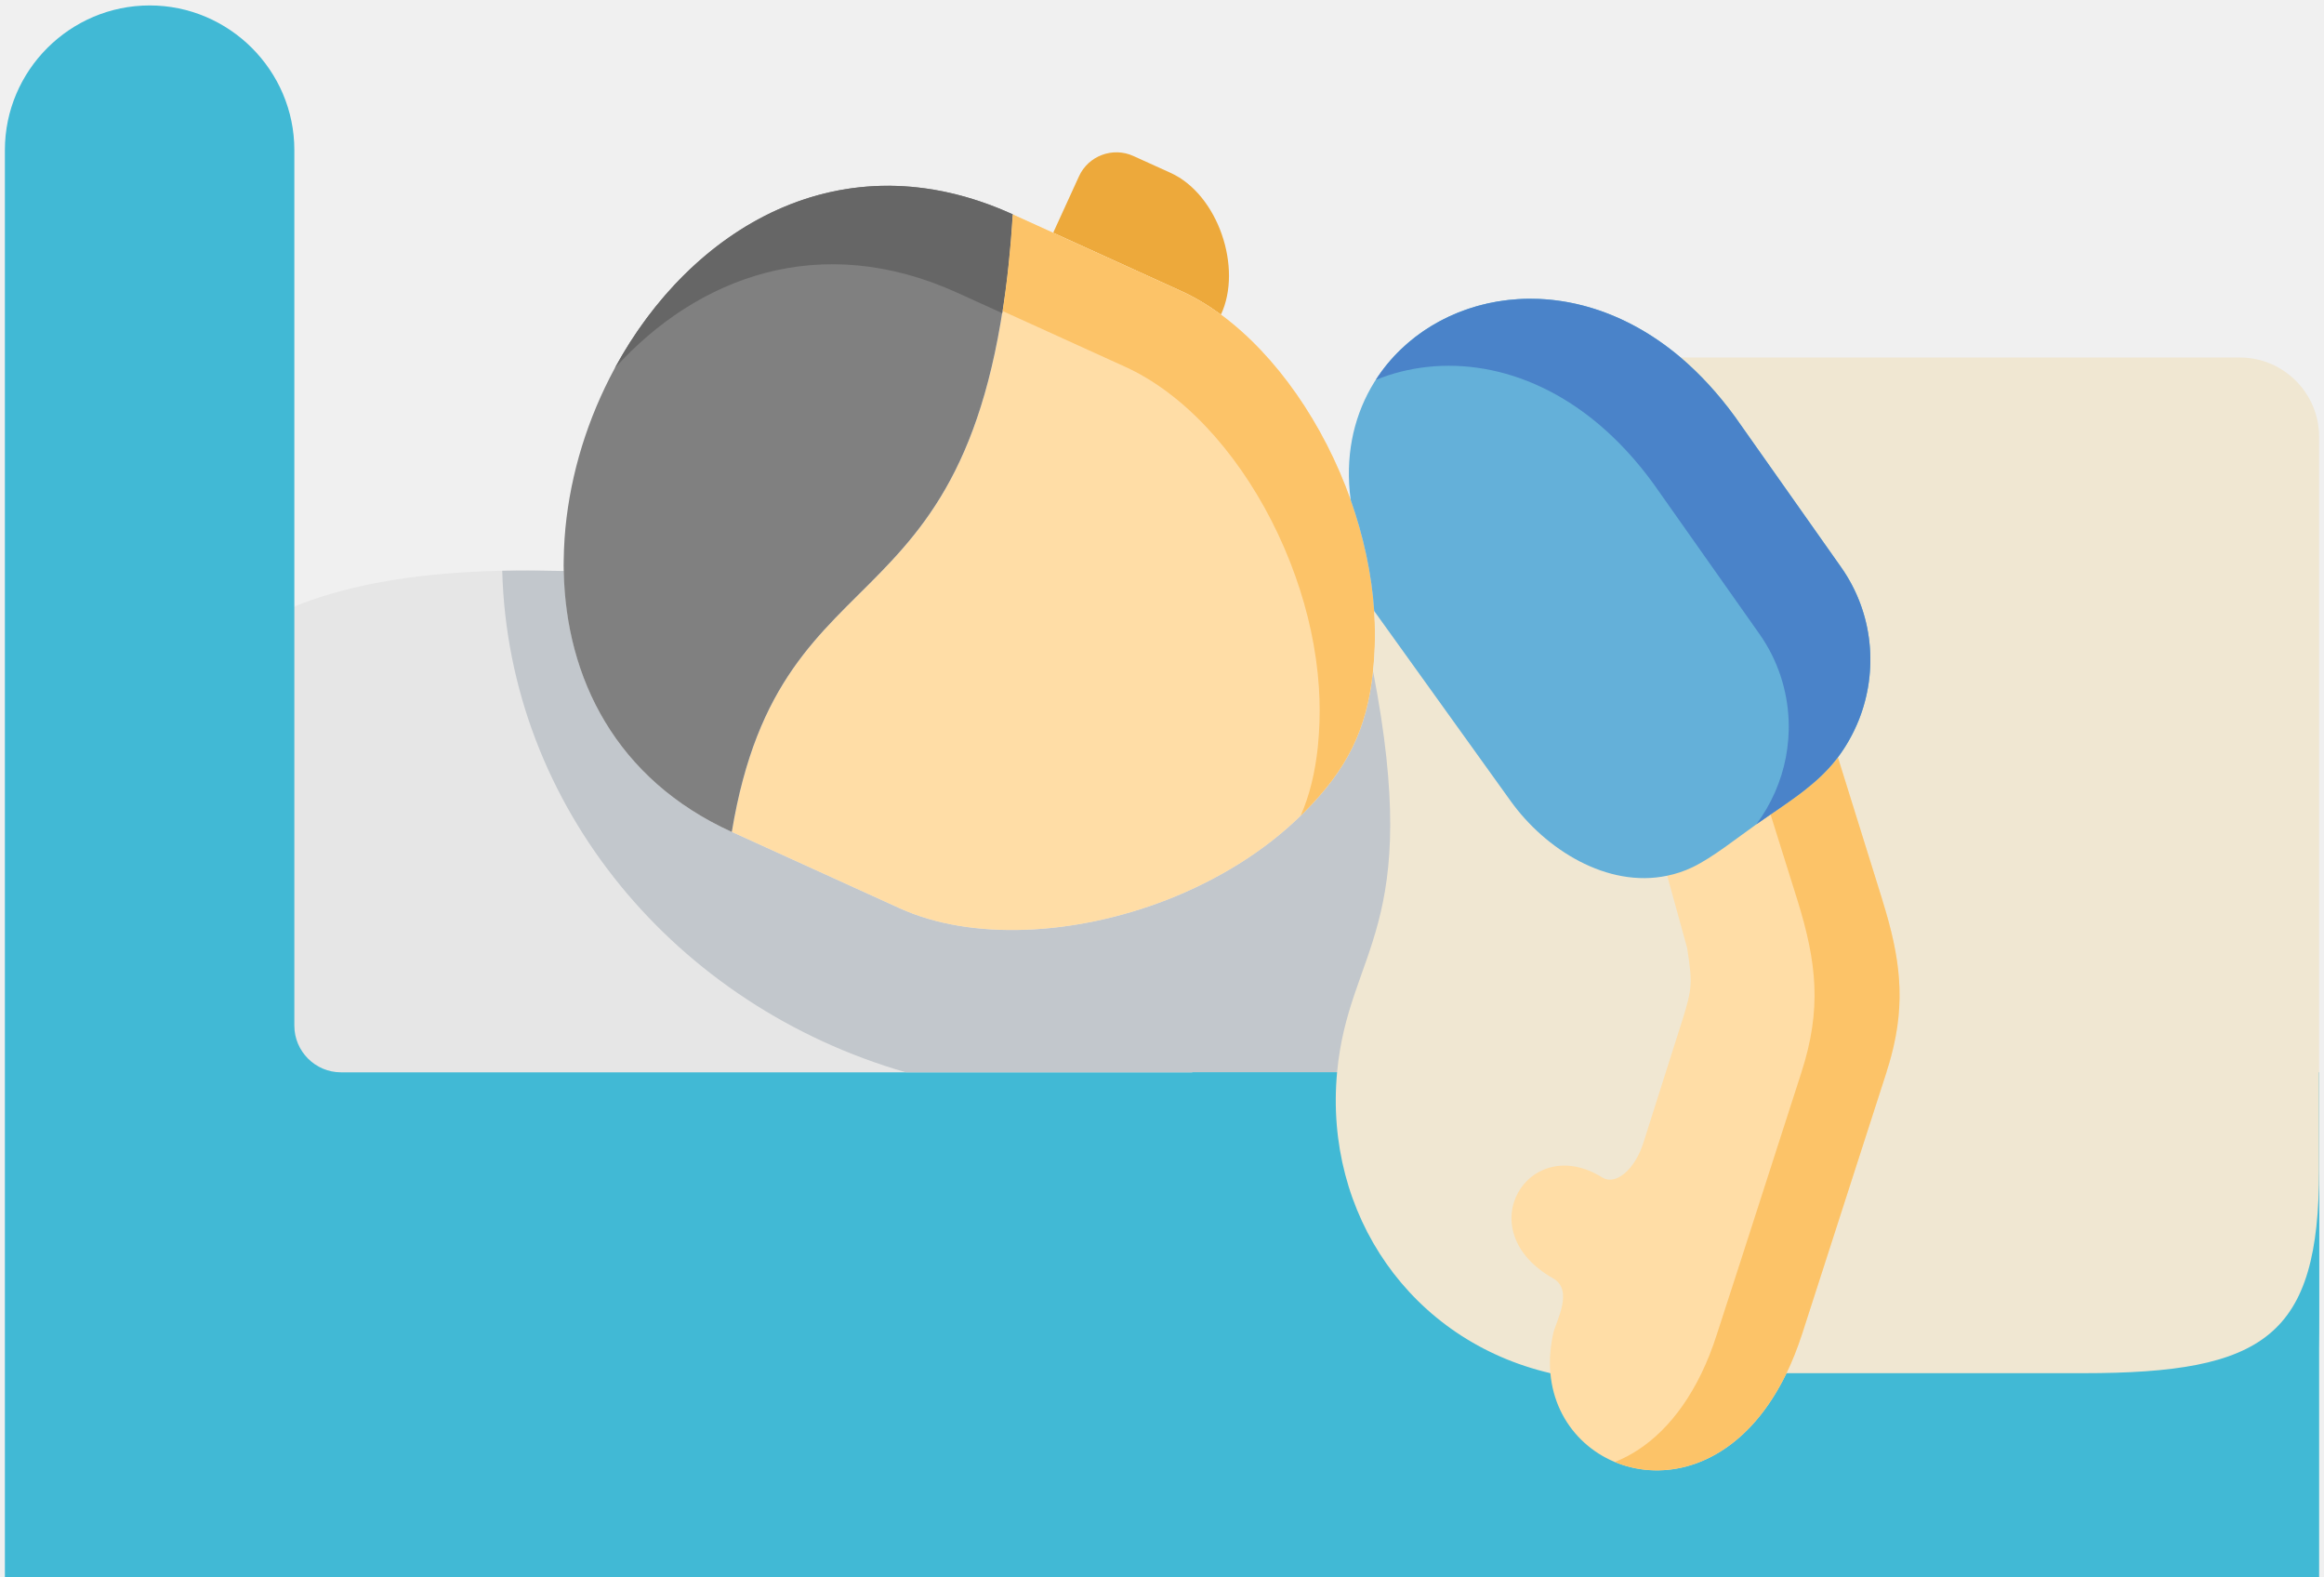
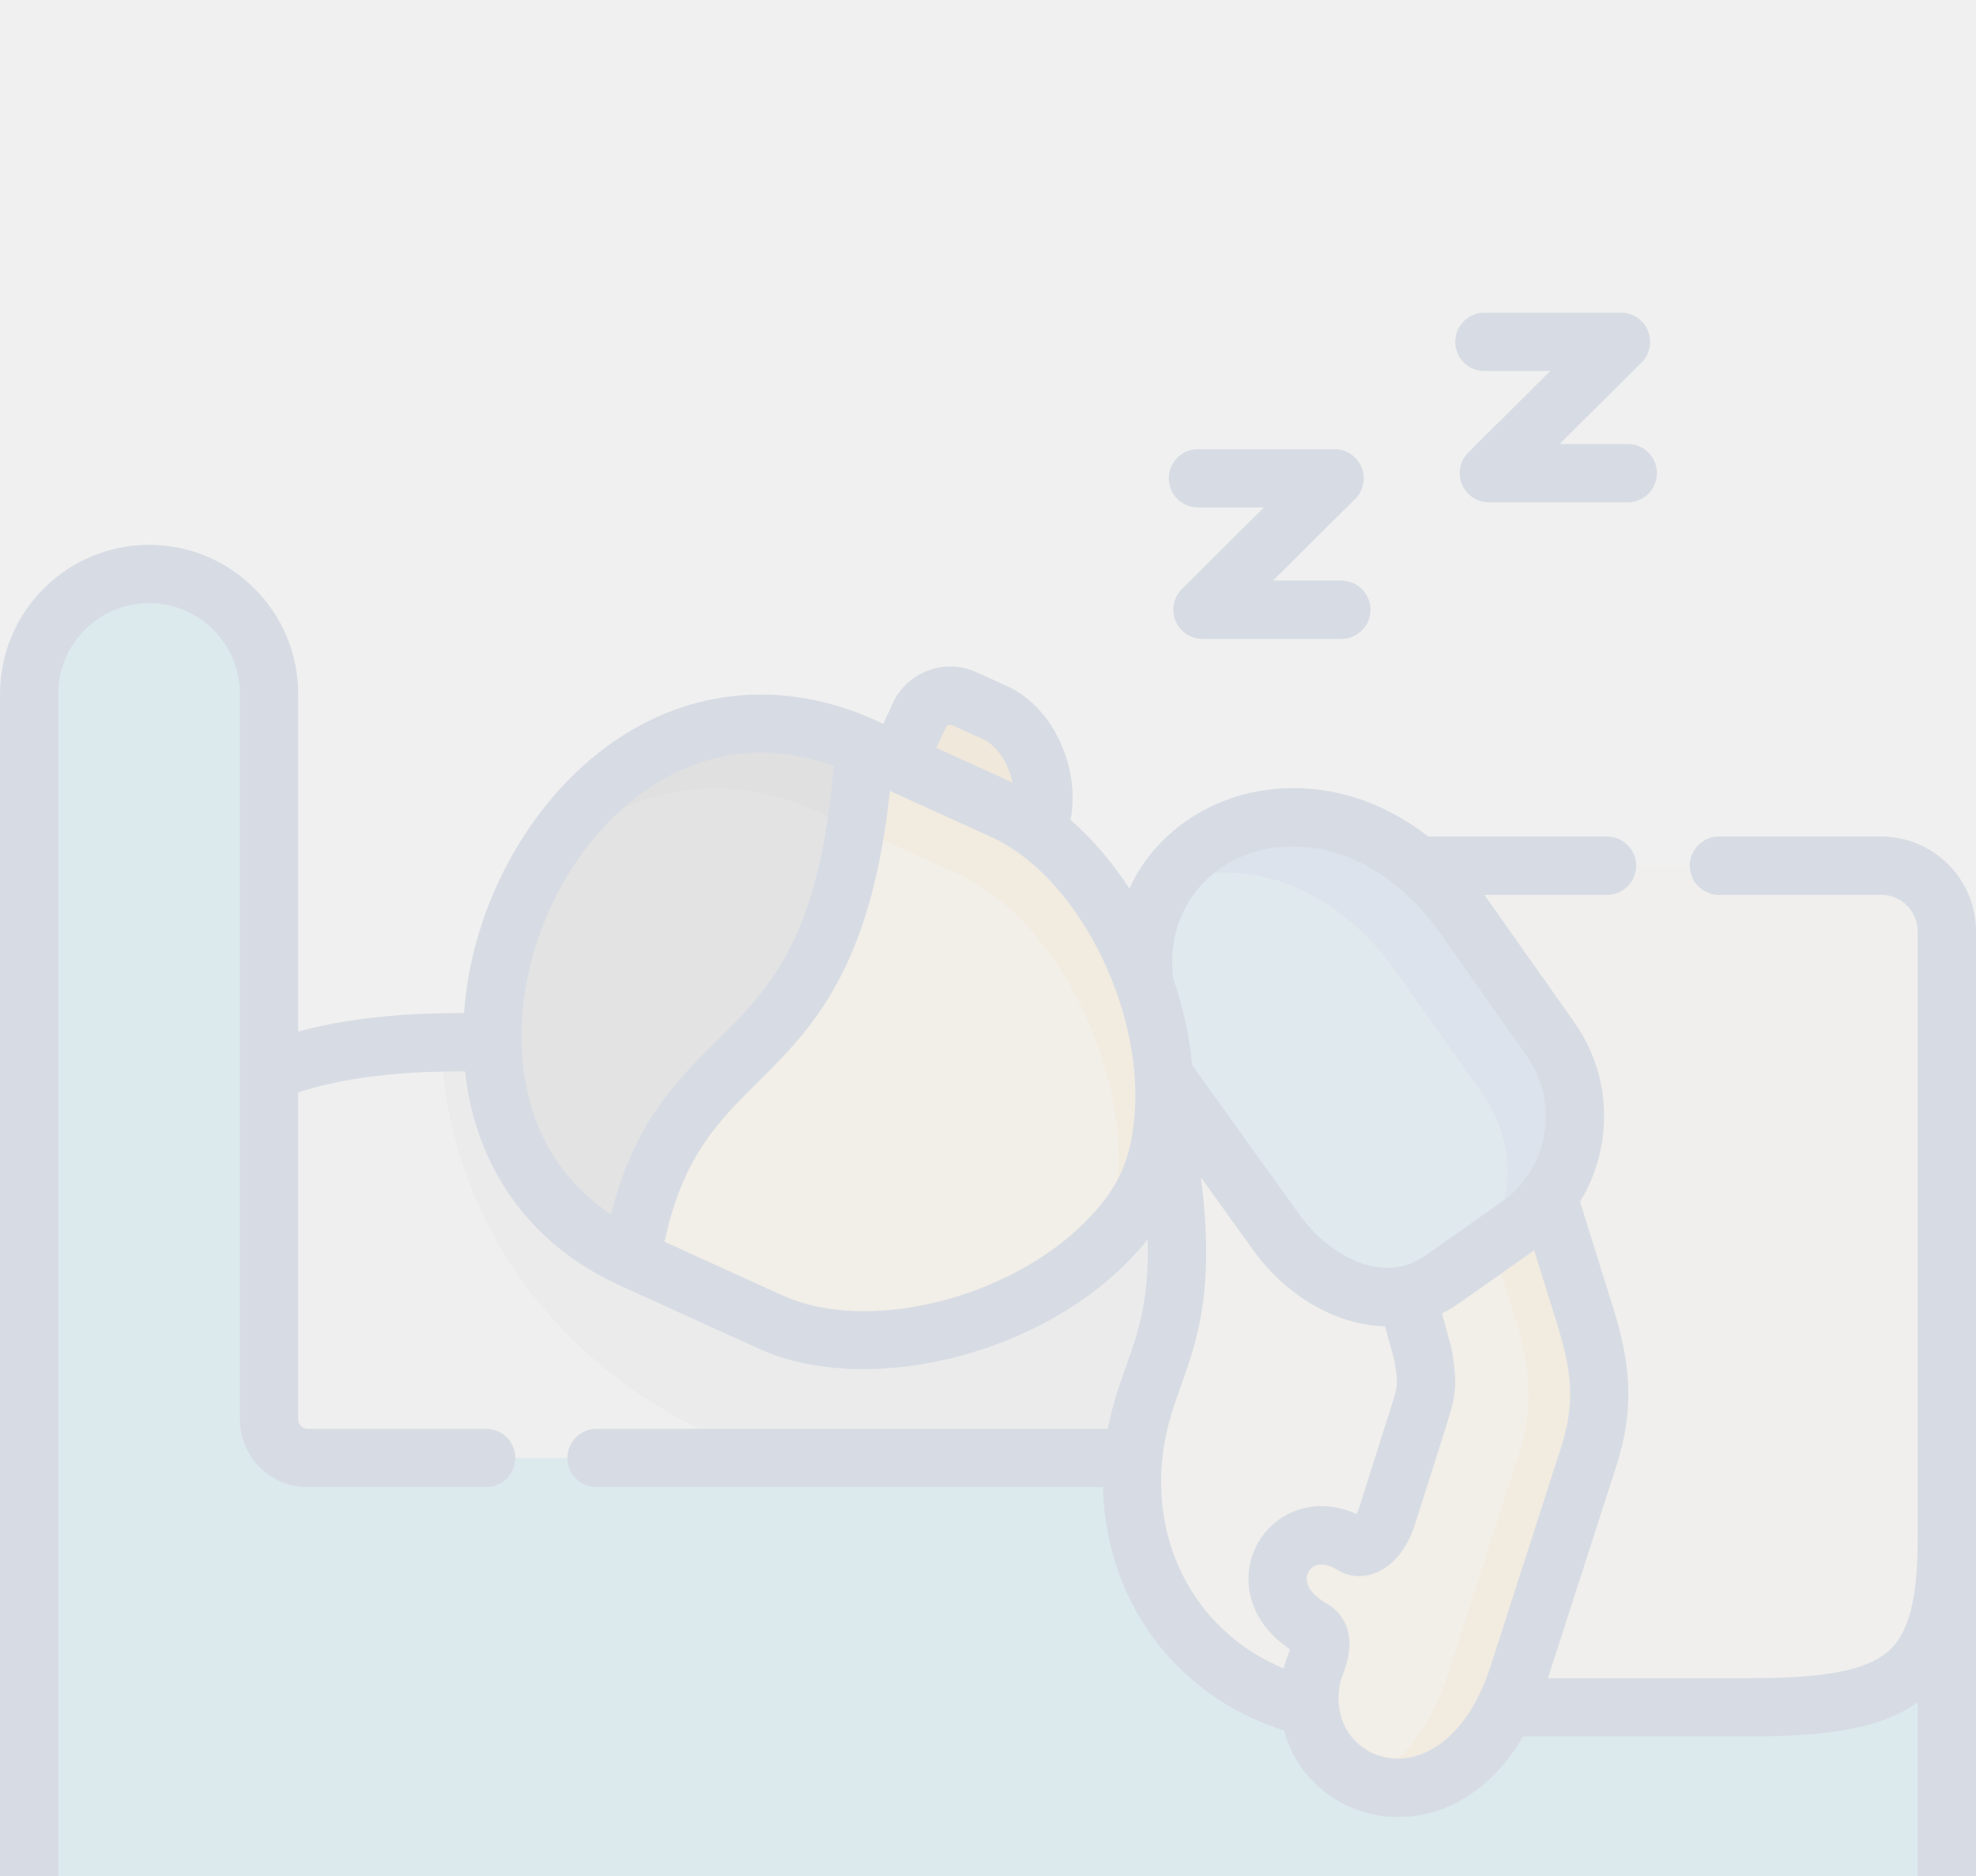
- <svg xmlns="http://www.w3.org/2000/svg" width="230" height="156" viewBox="0 0 230 156" fill="none">
-   <path fill-rule="evenodd" clip-rule="evenodd" d="M29.131 60.009C-26.427 156.756 177.617 152.422 145.103 66.367C142.453 65.624 140.402 59.343 137.593 58.965C112.603 55.557 88.698 58.038 55.806 56.496C50.71 56.392 38.679 56.118 29.131 60.009Z" fill="#E6E6E6" />
-   <path fill-rule="evenodd" clip-rule="evenodd" d="M0.484 106.098V160.686C0.484 166.601 5.317 171.432 11.235 171.432H218.767C224.671 171.432 229.518 166.601 229.518 160.686V106.098H33.742C31.208 106.098 29.131 104.022 29.131 101.488V14.848C29.131 6.975 22.69 0.538 14.813 0.538C6.923 0.538 0.484 6.975 0.484 14.848V106.098Z" fill="#41B9D5" />
-   <path fill-rule="evenodd" clip-rule="evenodd" d="M49.705 56.471C50.319 79.894 66.947 99.556 89.652 106.097H132.328L143.915 86.879L135.883 66.369C135.281 72.152 133.347 76.068 129.062 80.377C128.958 80.481 128.841 80.6 128.724 80.703C125.052 84.293 120.414 87.1 115.477 89.034C106.332 92.584 96.145 93.094 89.051 89.869L72.433 82.311C60.964 77.1 56.014 67.087 55.806 56.498C54.289 56.471 52.174 56.419 49.705 56.471Z" fill="#C2C7CC" />
-   <path fill-rule="evenodd" clip-rule="evenodd" d="M114.993 118.41C113.452 135.461 131.27 153.349 148.839 154.642H202.006C223.207 154.642 229.516 150.229 229.516 130.108V106.098H118.01C116.73 109.819 115.45 113.397 114.993 118.41Z" fill="#41B9D5" />
-   <path fill-rule="evenodd" clip-rule="evenodd" d="M106.777 17.459L104.229 23.033L116.849 28.779C118.207 29.391 119.539 30.189 120.832 31.129C123.002 26.519 120.546 19.234 115.855 17.106L112.171 15.435C110.133 14.508 107.704 15.408 106.777 17.459Z" fill="#EDA93B" />
-   <path fill-rule="evenodd" clip-rule="evenodd" d="M100.232 21.219C97.502 64.135 77.385 52.372 72.433 82.309L89.051 89.87C96.145 93.094 106.332 92.585 115.477 89.034C120.573 87.05 125.34 84.124 129.062 80.377C133.347 76.069 135.281 72.152 135.883 66.367C135.933 65.964 135.96 65.544 136 65.101C136.104 63.573 136.104 62.019 136 60.452C135.751 56.758 134.928 53.023 133.673 49.473C130.996 41.927 126.306 35.162 120.834 31.129C119.539 30.189 118.209 29.391 116.849 28.779L104.231 23.034L100.232 21.219Z" fill="#FFDDA6" />
-   <path fill-rule="evenodd" clip-rule="evenodd" d="M100.228 21.206C75.927 10.158 56.067 33.612 55.791 55.332C55.779 55.722 55.779 56.115 55.791 56.493C56 67.086 60.952 77.102 72.424 82.313C77.376 52.366 97.499 64.133 100.228 21.206Z" fill="#808080" />
-   <path fill-rule="evenodd" clip-rule="evenodd" d="M100.228 21.206C83.165 13.447 68.296 22.695 60.847 36.42C69.014 27.384 81.204 22.799 94.767 28.977L98.765 30.792L99.184 30.988C99.654 28.075 100.007 24.836 100.228 21.206Z" fill="#666666" />
-   <path fill-rule="evenodd" clip-rule="evenodd" d="M100.232 21.219C100.011 24.757 99.67 27.929 99.227 30.776L111.376 36.3C112.748 36.927 114.08 37.722 115.36 38.662C120.846 42.685 125.522 49.448 128.2 57.006C129.467 60.559 130.278 64.279 130.526 67.988C130.63 69.542 130.63 71.108 130.526 72.635C130.499 73.065 130.459 73.497 130.422 73.903C130.146 76.474 129.611 78.681 128.724 80.705C128.841 80.6 128.958 80.482 129.062 80.377C133.347 76.07 135.281 72.152 135.883 66.369C135.933 65.964 135.96 65.546 136 65.101C136.104 63.575 136.104 62.021 136 60.454C135.751 56.76 134.928 53.025 133.673 49.473C130.996 41.927 126.306 35.164 120.834 31.129C119.539 30.189 118.209 29.393 116.849 28.779L104.231 23.034L100.232 21.219Z" fill="#FCC368" />
-   <path fill-rule="evenodd" clip-rule="evenodd" d="M132.328 106.098C131.021 120.108 139.617 132.641 153.438 135.866H206.174C224.161 135.866 229.516 132.236 229.516 115.707V43.207C229.516 38.898 225.989 35.373 221.678 35.373H166.331C137.854 35.373 137.593 45.517 135.998 60.454C136.102 62.02 136.102 63.574 135.998 65.101C135.96 65.546 135.933 65.964 135.881 66.369C140.857 92.01 133.477 93.838 132.328 106.098Z" fill="#F0E7D2" />
-   <path fill-rule="evenodd" clip-rule="evenodd" d="M166.476 101.006L164.855 106.098L162.66 113.017C161.773 115.839 159.839 117.286 158.598 116.517C151.308 111.948 145.247 121.699 153.699 126.478C155.777 127.641 154 130.734 153.726 131.898C153.582 132.549 153.49 133.176 153.438 133.802C153.373 134.508 153.373 135.2 153.438 135.866C154.365 146.48 169.635 150.724 176.807 135.866C177.369 134.705 177.878 133.424 178.336 132.027L186.697 106.098C188.709 99.87 188.239 95.275 186.317 89.124L181.89 74.932H165.051L164.999 86.643L166.972 93.798C167.495 97.219 167.507 97.741 166.476 101.006Z" fill="#FFDDA6" />
-   <path fill-rule="evenodd" clip-rule="evenodd" d="M177.905 89.126C179.812 95.275 180.295 99.87 178.283 106.098L172.248 124.821L169.911 132.029C169.466 133.424 168.957 134.705 168.395 135.866C166.108 140.592 163.013 143.387 159.814 144.654C165.116 146.86 172.444 144.876 176.807 135.866C177.369 134.705 177.878 133.424 178.336 132.029L180.518 125.264L186.697 106.098C186.697 106.085 186.697 106.072 186.71 106.058C186.71 106.058 186.71 106.045 186.71 106.033C186.879 105.523 187.023 105.028 187.153 104.544C188.617 99.086 188.068 94.765 186.317 89.151C186.317 89.138 186.317 89.138 186.317 89.124L181.89 74.932L181.733 75.128C181.733 75.141 181.733 75.141 181.719 75.141C181.706 75.168 181.694 75.181 181.681 75.206C180.792 76.329 179.695 77.321 178.532 78.236C177.461 79.059 176.337 79.83 175.228 80.586L177.905 89.126Z" fill="#FCC368" />
-   <path fill-rule="evenodd" clip-rule="evenodd" d="M136 60.454L149.505 79.255C152.941 84.047 159.068 87.898 164.999 86.645C165.835 86.476 166.672 86.2 167.495 85.809C169.531 84.83 171.922 82.896 173.816 81.566C176.546 79.634 179.682 77.779 181.733 75.129L181.89 74.932C185.952 69.542 186.292 61.889 182.191 56.093L171.726 41.261C170.028 38.923 168.213 36.977 166.332 35.373C151.139 22.524 131.401 32.643 133.675 49.473C134.928 53.025 135.751 56.758 136 60.454Z" fill="#64B0D9" />
-   <path fill-rule="evenodd" clip-rule="evenodd" d="M163.654 47.881L174.117 62.712C175.959 65.323 176.899 68.301 177.018 71.29C177.068 72.505 176.965 73.731 176.742 74.934C176.285 77.309 175.293 79.581 173.816 81.565C173.829 81.553 173.843 81.54 173.869 81.526C175.385 80.456 177.018 79.412 178.532 78.236C179.72 77.309 180.819 76.304 181.719 75.143C181.731 75.143 181.731 75.143 181.731 75.128L181.888 74.934C182.738 73.81 183.417 72.57 183.939 71.29C185.9 66.406 185.43 60.675 182.189 56.093L171.726 41.26C170.028 38.923 168.211 36.978 166.331 35.372C155.267 26.011 141.772 28.844 136.154 37.591C142.608 34.955 150.955 35.83 158.258 42.004C160.139 43.597 161.954 45.542 163.654 47.881Z" fill="#4A83C9" />
+ <svg xmlns="http://www.w3.org/2000/svg" width="236" height="224" viewBox="0 0 236 224" fill="none">
+   <g opacity="0.12" clip-path="url(#clip0_470_22235)">
+     <g clip-path="url(#clip1_470_22235)">
+       <path fill-rule="evenodd" clip-rule="evenodd" d="M32.13 128.009C-23.427 224.756 180.617 220.422 148.103 134.367C145.453 133.623 143.402 127.343 140.593 126.965C115.603 123.557 91.698 126.038 58.806 124.497C53.71 124.392 41.679 124.118 32.13 128.009Z" fill="#E6E6E6" />
+       <path fill-rule="evenodd" clip-rule="evenodd" d="M3.484 174.098V228.686C3.484 234.601 8.317 239.432 14.235 239.432H221.767C227.671 239.432 232.518 234.601 232.518 228.686V174.098H36.742C34.208 174.098 32.131 172.022 32.131 169.488V82.848C32.131 74.975 25.69 68.538 17.813 68.538C9.923 68.538 3.484 74.975 3.484 82.848V174.098Z" fill="#41B9D5" />
+       <path fill-rule="evenodd" clip-rule="evenodd" d="M52.705 124.471C53.319 147.894 69.947 167.556 92.652 174.097H135.328L146.915 154.879L138.883 134.369C138.281 140.152 136.347 144.068 132.062 148.377C131.958 148.481 131.841 148.6 131.724 148.703C128.052 152.293 123.414 155.1 118.477 157.034C109.332 160.584 99.145 161.094 92.051 157.869L75.433 150.311C63.964 145.1 59.014 135.087 58.806 124.498C57.289 124.471 55.174 124.419 52.705 124.471Z" fill="#C2C7CC" />
+       <path fill-rule="evenodd" clip-rule="evenodd" d="M117.993 186.41C116.452 203.461 134.27 221.349 151.839 222.642H205.006C226.207 222.642 232.516 218.229 232.516 198.108V174.098H121.01C119.73 177.819 118.45 181.397 117.993 186.41Z" fill="#41B9D5" />
+       <path fill-rule="evenodd" clip-rule="evenodd" d="M109.777 85.459L107.229 91.033L119.849 96.779C121.207 97.391 122.539 98.189 123.832 99.129C126.002 94.519 123.546 87.234 118.855 85.106L115.171 83.435C113.133 82.508 110.704 83.408 109.777 85.459Z" fill="#EDA93B" />
+       <path fill-rule="evenodd" clip-rule="evenodd" d="M103.232 89.219C100.502 132.135 80.385 120.372 75.433 150.309L92.051 157.87C99.145 161.094 109.332 160.585 118.477 157.034C123.573 155.05 128.34 152.124 132.062 148.377C136.347 144.069 138.281 140.152 138.883 134.367C138.933 133.964 138.96 133.544 139 133.101C139.104 131.573 139.104 130.019 139 128.452C138.751 124.758 137.928 121.023 136.673 117.473C133.996 109.927 129.306 103.162 123.834 99.129C122.539 98.189 121.209 97.391 119.849 96.779L107.231 91.034L103.232 89.219Z" fill="#FFDDA6" />
+       <path fill-rule="evenodd" clip-rule="evenodd" d="M103.228 89.206C78.927 78.158 59.067 101.612 58.791 123.332C58.779 123.722 58.779 124.115 58.791 124.493C59 135.086 63.952 145.102 75.424 150.313C80.376 120.366 100.499 132.133 103.228 89.206Z" fill="#808080" />
+       <path fill-rule="evenodd" clip-rule="evenodd" d="M103.228 89.206C86.165 81.447 71.296 90.695 63.847 104.421C72.014 95.384 84.204 90.799 97.767 96.977L101.765 98.792L102.184 98.988C102.654 96.075 103.007 92.836 103.228 89.206Z" fill="#666666" />
+       <path fill-rule="evenodd" clip-rule="evenodd" d="M103.232 89.219C103.011 92.757 102.67 95.929 102.227 98.776L114.376 104.3C115.748 104.927 117.08 105.722 118.36 106.662C123.846 110.685 128.522 117.448 131.2 125.006C132.467 128.559 133.278 132.279 133.526 135.988C133.63 137.542 133.63 139.108 133.526 140.635C133.499 141.065 133.459 141.497 133.422 141.902C133.146 144.474 132.611 146.681 131.724 148.705C131.841 148.6 131.958 148.482 132.062 148.377C136.347 144.07 138.281 140.152 138.883 134.369C138.933 133.964 138.96 133.546 139 133.101C139.104 131.575 139.104 130.021 139 128.454C138.751 124.76 137.928 121.025 136.673 117.473C133.996 109.927 129.306 103.164 123.834 99.129C122.539 98.189 121.209 97.393 119.849 96.779L107.231 91.034L103.232 89.219Z" fill="#FCC368" />
+       <path fill-rule="evenodd" clip-rule="evenodd" d="M135.328 174.098C134.021 188.108 142.617 200.641 156.438 203.866H209.174C227.161 203.866 232.516 200.236 232.516 183.707V111.207C232.516 106.898 228.989 103.373 224.678 103.373H169.331C140.854 103.373 140.593 113.517 138.998 128.454C139.102 130.021 139.102 131.574 138.998 133.101C138.96 133.546 138.933 133.964 138.881 134.369C143.857 160.01 136.477 161.838 135.328 174.098Z" fill="#F0E7D2" />
+       <path fill-rule="evenodd" clip-rule="evenodd" d="M169.476 169.006L167.855 174.098L165.66 181.017C164.773 183.839 162.839 185.286 161.598 184.517C154.308 179.948 148.247 189.699 156.699 194.478C158.777 195.641 157 198.734 156.726 199.898C156.582 200.549 156.49 201.176 156.438 201.802C156.373 202.508 156.373 203.2 156.438 203.866C157.365 214.48 172.635 218.724 179.807 203.866C180.369 202.705 180.878 201.424 181.336 200.027L189.697 174.098C191.709 167.87 191.239 163.275 189.317 157.124L184.89 142.932H168.051L167.999 154.643L169.972 161.798C170.495 165.219 170.507 165.741 169.476 169.006Z" fill="#FFDDA6" />
+       <path fill-rule="evenodd" clip-rule="evenodd" d="M180.905 157.126C182.812 163.275 183.295 167.87 181.283 174.098L175.248 192.821L172.911 200.029C172.466 201.424 171.957 202.705 171.395 203.866C169.108 208.592 166.013 211.387 162.814 212.654C168.116 214.86 175.444 212.876 179.807 203.866C180.369 202.705 180.878 201.424 181.336 200.029L183.518 193.264L189.697 174.098C189.697 174.085 189.697 174.072 189.71 174.058C189.71 174.058 189.71 174.045 189.71 174.033C189.879 173.523 190.023 173.028 190.153 172.544C191.617 167.086 191.068 162.765 189.317 157.151C189.317 157.138 189.317 157.138 189.317 157.124L184.89 142.932L184.733 143.128C184.733 143.141 184.733 143.141 184.719 143.141C184.706 143.168 184.694 143.181 184.681 143.206C183.792 144.329 182.695 145.321 181.532 146.236C180.461 147.059 179.337 147.83 178.228 148.586L180.905 157.126Z" fill="#FCC368" />
+       <path fill-rule="evenodd" clip-rule="evenodd" d="M139 128.454L152.505 147.255C155.941 152.047 162.068 155.898 167.999 154.645C168.835 154.476 169.672 154.2 170.495 153.809C172.531 152.83 174.922 150.896 176.816 149.566C179.546 147.634 182.682 145.779 184.733 143.129L184.89 142.932C188.952 137.542 189.292 129.889 185.191 124.093L174.726 109.261C173.028 106.923 171.213 104.977 169.332 103.373C154.139 90.524 134.401 100.643 136.675 117.473C137.928 121.025 138.751 124.758 139 128.454Z" fill="#64B0D9" />
+       <path fill-rule="evenodd" clip-rule="evenodd" d="M166.654 115.881L177.117 130.712C178.959 133.323 179.899 136.301 180.018 139.29C180.068 140.505 179.965 141.731 179.742 142.934C179.285 145.309 178.293 147.581 176.816 149.565C176.829 149.553 176.843 149.54 176.869 149.526C178.385 148.456 180.018 147.412 181.532 146.236C182.72 145.309 183.819 144.304 184.719 143.143C184.731 143.143 184.731 143.143 184.731 143.128L184.888 142.934C185.738 141.81 186.417 140.57 186.939 139.29C188.9 134.406 188.43 128.675 185.189 124.093L174.726 109.26C173.028 106.923 171.211 104.978 169.331 103.372C158.267 94.011 144.772 96.844 139.154 105.591C145.608 102.955 153.955 103.83 161.258 110.004C163.139 111.597 164.954 113.542 166.654 115.881Z" fill="#4A83C9" />
+       <path d="M224.678 99.89H205.294C203.369 99.89 201.81 101.449 201.81 103.372C201.81 105.297 203.369 106.856 205.294 106.856H224.678C227.08 106.856 229.034 108.808 229.034 111.207V183.707C229.034 191.107 227.937 195.173 225.368 197.305C222.762 199.462 217.921 200.384 209.174 200.384H184.881L193.025 175.129C195.373 167.86 194.62 162.455 192.643 156.089L188.714 143.499C189.987 141.421 190.87 139.097 191.296 136.614C192.182 131.477 191.024 126.318 188.035 122.085L177.546 107.217C177.456 107.092 177.364 106.977 177.274 106.856H191.93C193.855 106.856 195.414 105.297 195.414 103.372C195.414 101.449 193.855 99.89 191.93 99.89H170.583C161.973 93.163 152.5 93.1 146.042 95.686C140.869 97.757 137.014 101.464 134.887 106.086C132.842 102.96 130.469 100.173 127.862 97.908C128.367 95.364 128.121 92.522 127.111 89.777C125.778 86.154 123.294 83.295 120.294 81.935L116.614 80.264C114.775 79.429 112.721 79.36 110.825 80.073C108.932 80.785 107.433 82.187 106.608 84.011L105.504 86.428L104.674 86.049C104.672 86.048 104.669 86.046 104.665 86.046C94.339 81.354 83.592 81.982 74.402 87.816C63.786 94.559 56.357 107.661 55.422 120.967C50.356 120.949 42.788 121.223 35.613 123.177V82.848C35.613 73.037 27.627 65.055 17.813 65.055C7.991 65.055 0 73.035 0 82.848V228.686C0 236.531 6.385 242.914 14.235 242.914H221.767C229.615 242.914 236 236.531 236 228.686V111.207C236 104.966 230.921 99.89 224.678 99.89ZM186.393 172.99L178.021 198.958C175.081 208.066 169.368 210.933 165.007 209.734C162.533 209.051 160.241 206.928 159.913 203.641C159.909 203.576 159.9 203.511 159.893 203.446C159.83 202.607 159.889 201.7 160.111 200.72C160.14 200.621 160.228 200.385 160.293 200.212C160.619 199.336 161.063 198.135 161.159 196.802C161.325 194.469 160.318 192.513 158.413 191.447C156.919 190.603 156.063 189.537 156.071 188.522C156.074 187.895 156.411 187.321 156.947 187.025C157.668 186.631 158.662 186.789 159.76 187.477C161.054 188.282 162.655 188.424 164.15 187.872C166.31 187.07 168.073 184.955 168.979 182.072L172.794 170.057C174.011 166.211 174 165.122 173.413 161.274C173.392 161.139 173.365 161.006 173.327 160.874L172.216 156.841C172.916 156.492 173.608 156.08 174.287 155.599L183.226 149.304L185.99 158.157C187.917 164.366 188.016 167.968 186.393 172.99ZM138.796 174.423C139.128 170.894 140.017 168.392 141.049 165.493C142.993 160.03 145.158 153.928 143.425 140.584L149.677 149.284C153.35 154.407 159.286 158.247 165.412 158.368L166.559 162.527C166.985 165.325 166.967 165.385 166.155 167.952L162.338 179.971C162.234 180.3 162.117 180.57 162.005 180.786C159.144 179.483 156.15 179.515 153.597 180.92C150.845 182.429 149.126 185.326 149.106 188.478C149.084 191.781 150.872 194.814 154.059 196.941C153.962 197.249 153.84 197.578 153.762 197.785C153.597 198.232 153.44 198.653 153.33 199.12C153.323 199.152 153.318 199.184 153.31 199.217C143.6 195.212 137.761 185.538 138.796 174.423ZM148.629 102.153C154.578 99.773 164.241 100.742 171.879 111.268L182.344 126.101C184.26 128.814 185 132.129 184.431 135.431C183.864 138.733 182.056 141.607 179.344 143.517L170.273 149.905C164.677 153.861 158.141 149.133 155.334 145.222L142.385 127.195C142.055 123.693 141.27 120.171 140.103 116.776C139.324 110.272 142.648 104.548 148.629 102.153ZM133.337 118.463C133.373 118.583 133.414 118.702 133.463 118.817C135.055 123.409 135.845 128.281 135.525 132.856C135.499 133.197 135.471 133.528 135.438 133.854C135.427 133.935 135.417 134.016 135.411 134.099C134.875 139.018 133.272 142.223 129.592 145.921C120.406 155.159 103.536 159.261 93.493 154.699L79.366 148.272C81.55 138.121 85.72 133.976 90.493 129.239C96.865 122.917 104.026 115.803 106.286 94.436L118.409 99.951C119.536 100.463 120.634 101.116 121.698 101.882C121.756 101.925 121.815 101.966 121.875 102.008C126.788 105.609 130.93 111.712 133.337 118.463ZM112.951 86.894C113.031 86.717 113.171 86.633 113.277 86.593C113.382 86.554 113.549 86.523 113.733 86.608L117.415 88.278C118.708 88.865 119.889 90.324 120.571 92.182C120.726 92.6 120.841 93.025 120.935 93.446L111.846 89.31L112.951 86.894ZM62.288 123.38C62.437 111.55 68.808 99.622 78.138 93.696C81.256 91.716 85.579 89.879 90.88 89.879C93.541 89.879 96.448 90.342 99.573 91.482C97.85 112.128 91.887 118.043 85.588 124.293C80.725 129.116 75.718 134.084 72.976 144.992C63.617 138.789 62.214 129.037 62.288 123.38ZM221.765 235.948H14.235C10.227 235.948 6.966 232.691 6.966 228.686V82.848C6.966 76.877 11.833 72.022 17.813 72.022C23.787 72.022 28.646 76.877 28.646 82.848V127.953V127.986V169.49C28.646 173.952 32.278 177.582 36.742 177.582H58.06C59.985 177.582 61.544 176.022 61.544 174.098C61.544 172.175 59.985 170.615 58.06 170.615H36.742C36.13 170.615 35.613 170.099 35.613 169.488V130.445C42.473 128.202 50.39 127.914 55.541 127.935C56.791 139.479 63.339 148.645 73.988 153.478C73.99 153.48 73.991 153.48 73.991 153.48L90.608 161.04C94.278 162.706 98.579 163.492 103.113 163.492C114.167 163.492 126.592 158.818 134.531 150.833C135.472 149.887 136.313 148.951 137.068 148.01C137.287 155.273 135.87 159.263 134.484 163.159C133.675 165.432 132.847 167.763 132.305 170.615H71.24C69.317 170.615 67.758 172.175 67.758 174.098C67.758 176.022 69.317 177.582 71.24 177.582H131.729C131.866 183.901 133.802 189.989 137.345 195.038C141.205 200.538 146.83 204.59 153.355 206.628C154.684 211.691 158.678 215.216 163.157 216.45C164.403 216.792 165.705 216.972 167.029 216.972C172.32 216.972 177.97 214.098 181.905 207.35H209.174C219.152 207.35 225.031 206.158 229.034 203.27V228.686C229.034 232.691 225.773 235.948 221.765 235.948Z" fill="#1C4685" />
+       <path d="M143.074 60.597H150.948L141.153 70.338C140.154 71.332 139.851 72.832 140.39 74.135C140.928 75.439 142.199 76.291 143.611 76.291H160.201C162.124 76.291 163.683 74.731 163.683 72.807C163.683 70.884 162.124 69.324 160.201 69.324H152.052L161.847 59.583C162.848 58.588 163.148 57.088 162.61 55.784C162.072 54.481 160.801 53.631 159.391 53.631H143.074C141.151 53.631 139.592 55.19 139.592 57.113C139.592 59.038 141.151 60.597 143.074 60.597Z" fill="#1C4685" />
+       <path d="M177.286 44.302H185.155L175.367 54.029C174.366 55.023 174.063 56.524 174.602 57.828C175.14 59.131 176.411 59.983 177.823 59.983H194.413C196.336 59.983 197.895 58.424 197.895 56.499C197.895 54.576 196.336 53.017 194.413 53.017H186.269L196.057 43.29C197.058 42.296 197.36 40.797 196.822 39.491C196.286 38.188 195.013 37.336 193.603 37.336H177.286C175.362 37.336 173.802 38.895 173.802 40.82C173.802 42.743 175.362 44.302 177.286 44.302Z" fill="#1C4685" />
+     </g>
+   </g>
+   <defs>
+     <clipPath id="clip0_470_22235">
+       <rect width="236" height="236" fill="white" />
+     </clipPath>
+     <clipPath id="clip1_470_22235">
+       <rect width="236" height="236" fill="white" transform="translate(0 22.125)" />
+     </clipPath>
+   </defs>
</svg>
